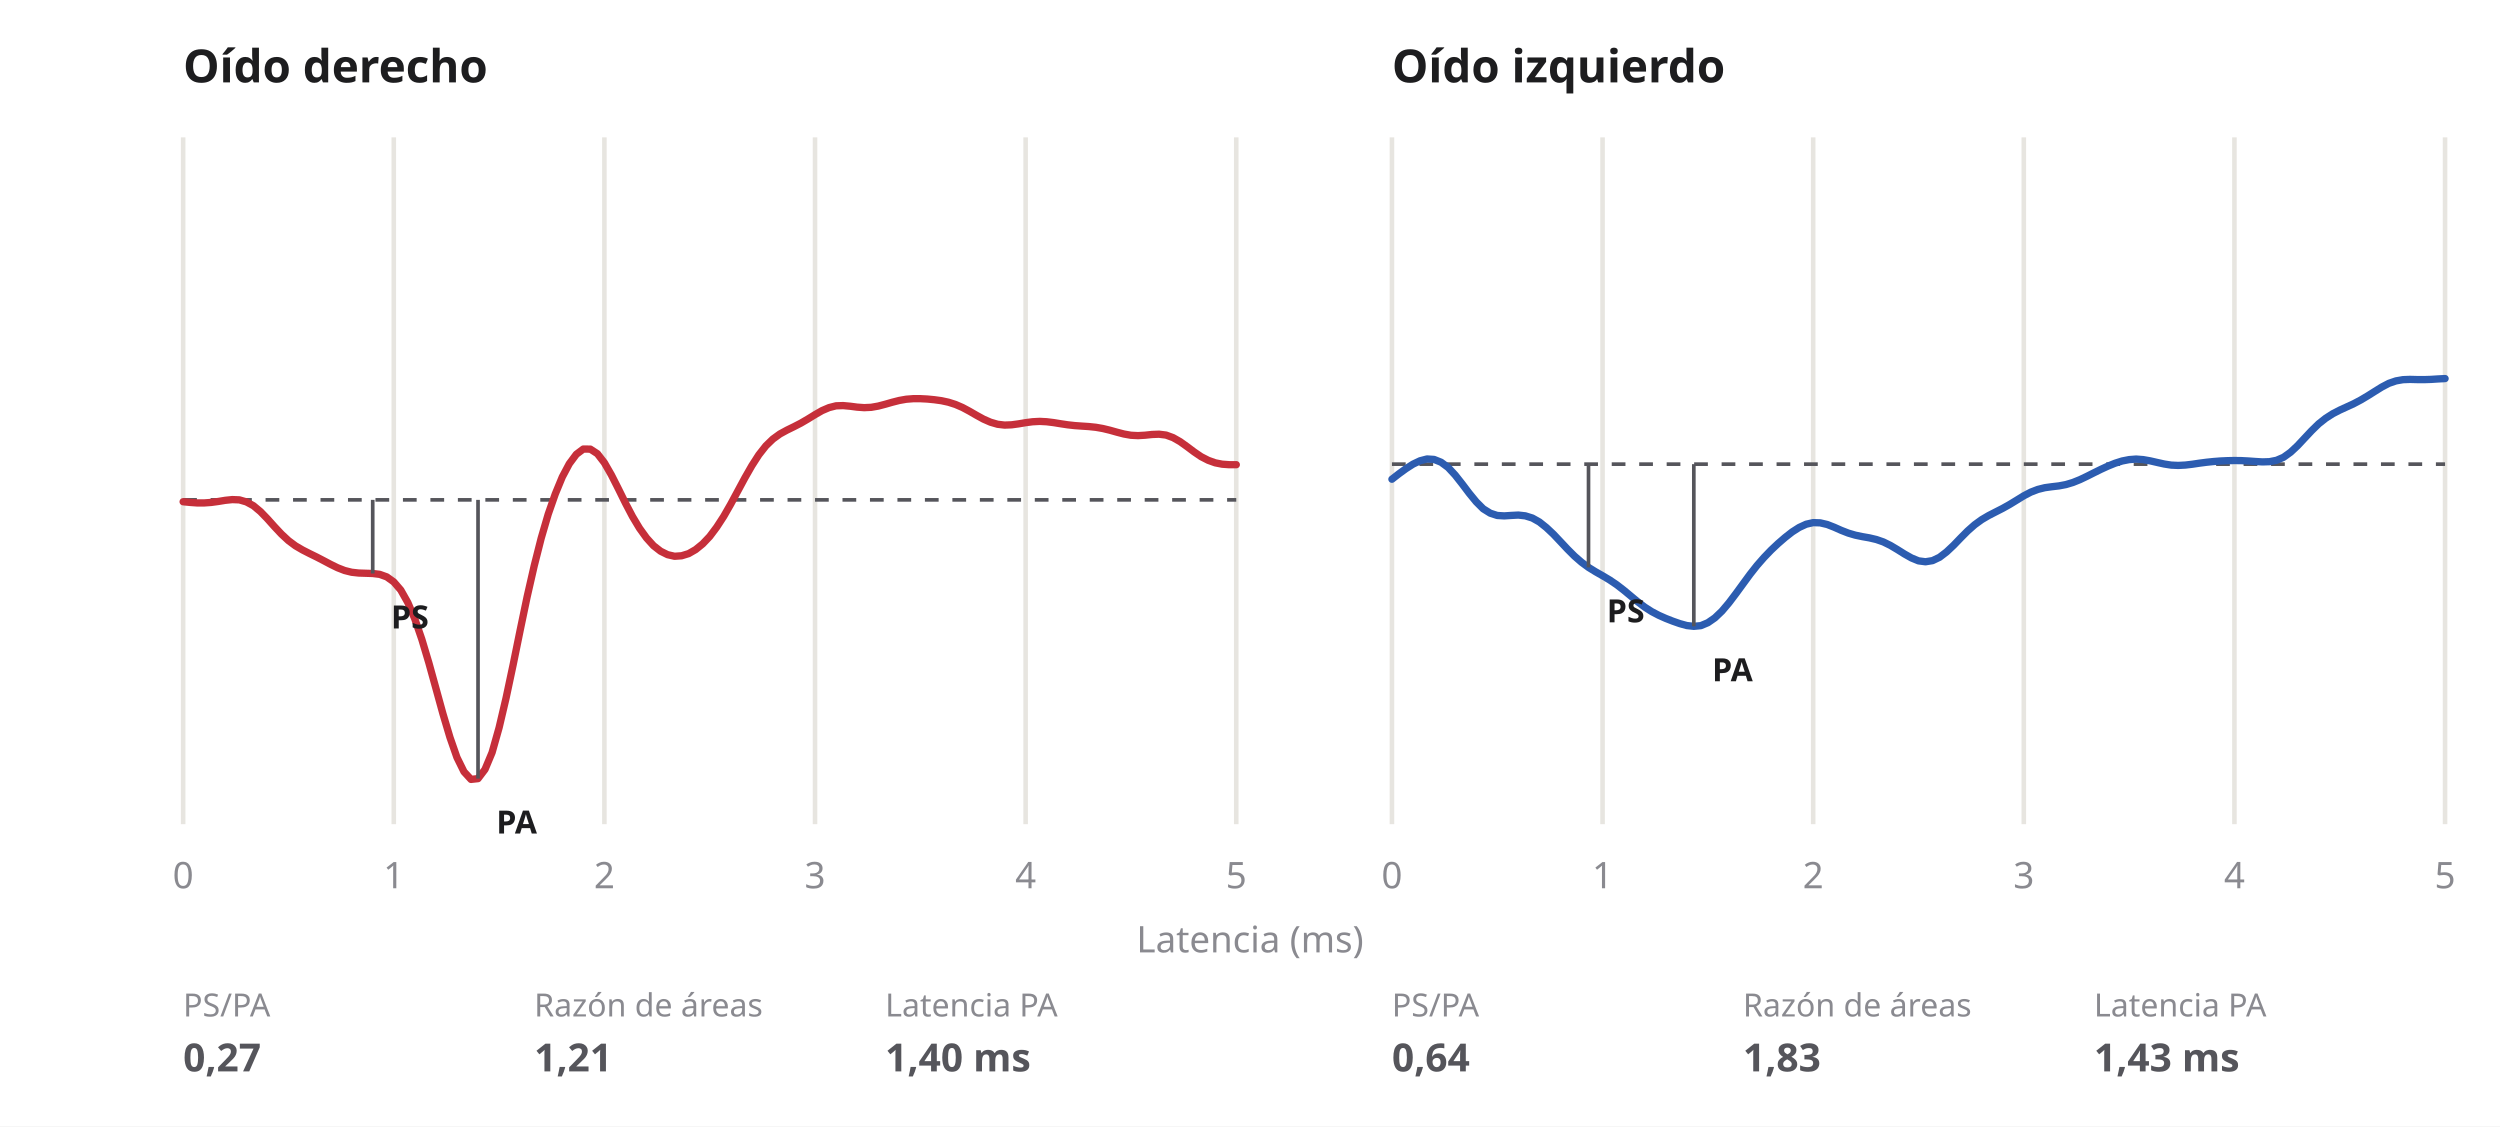
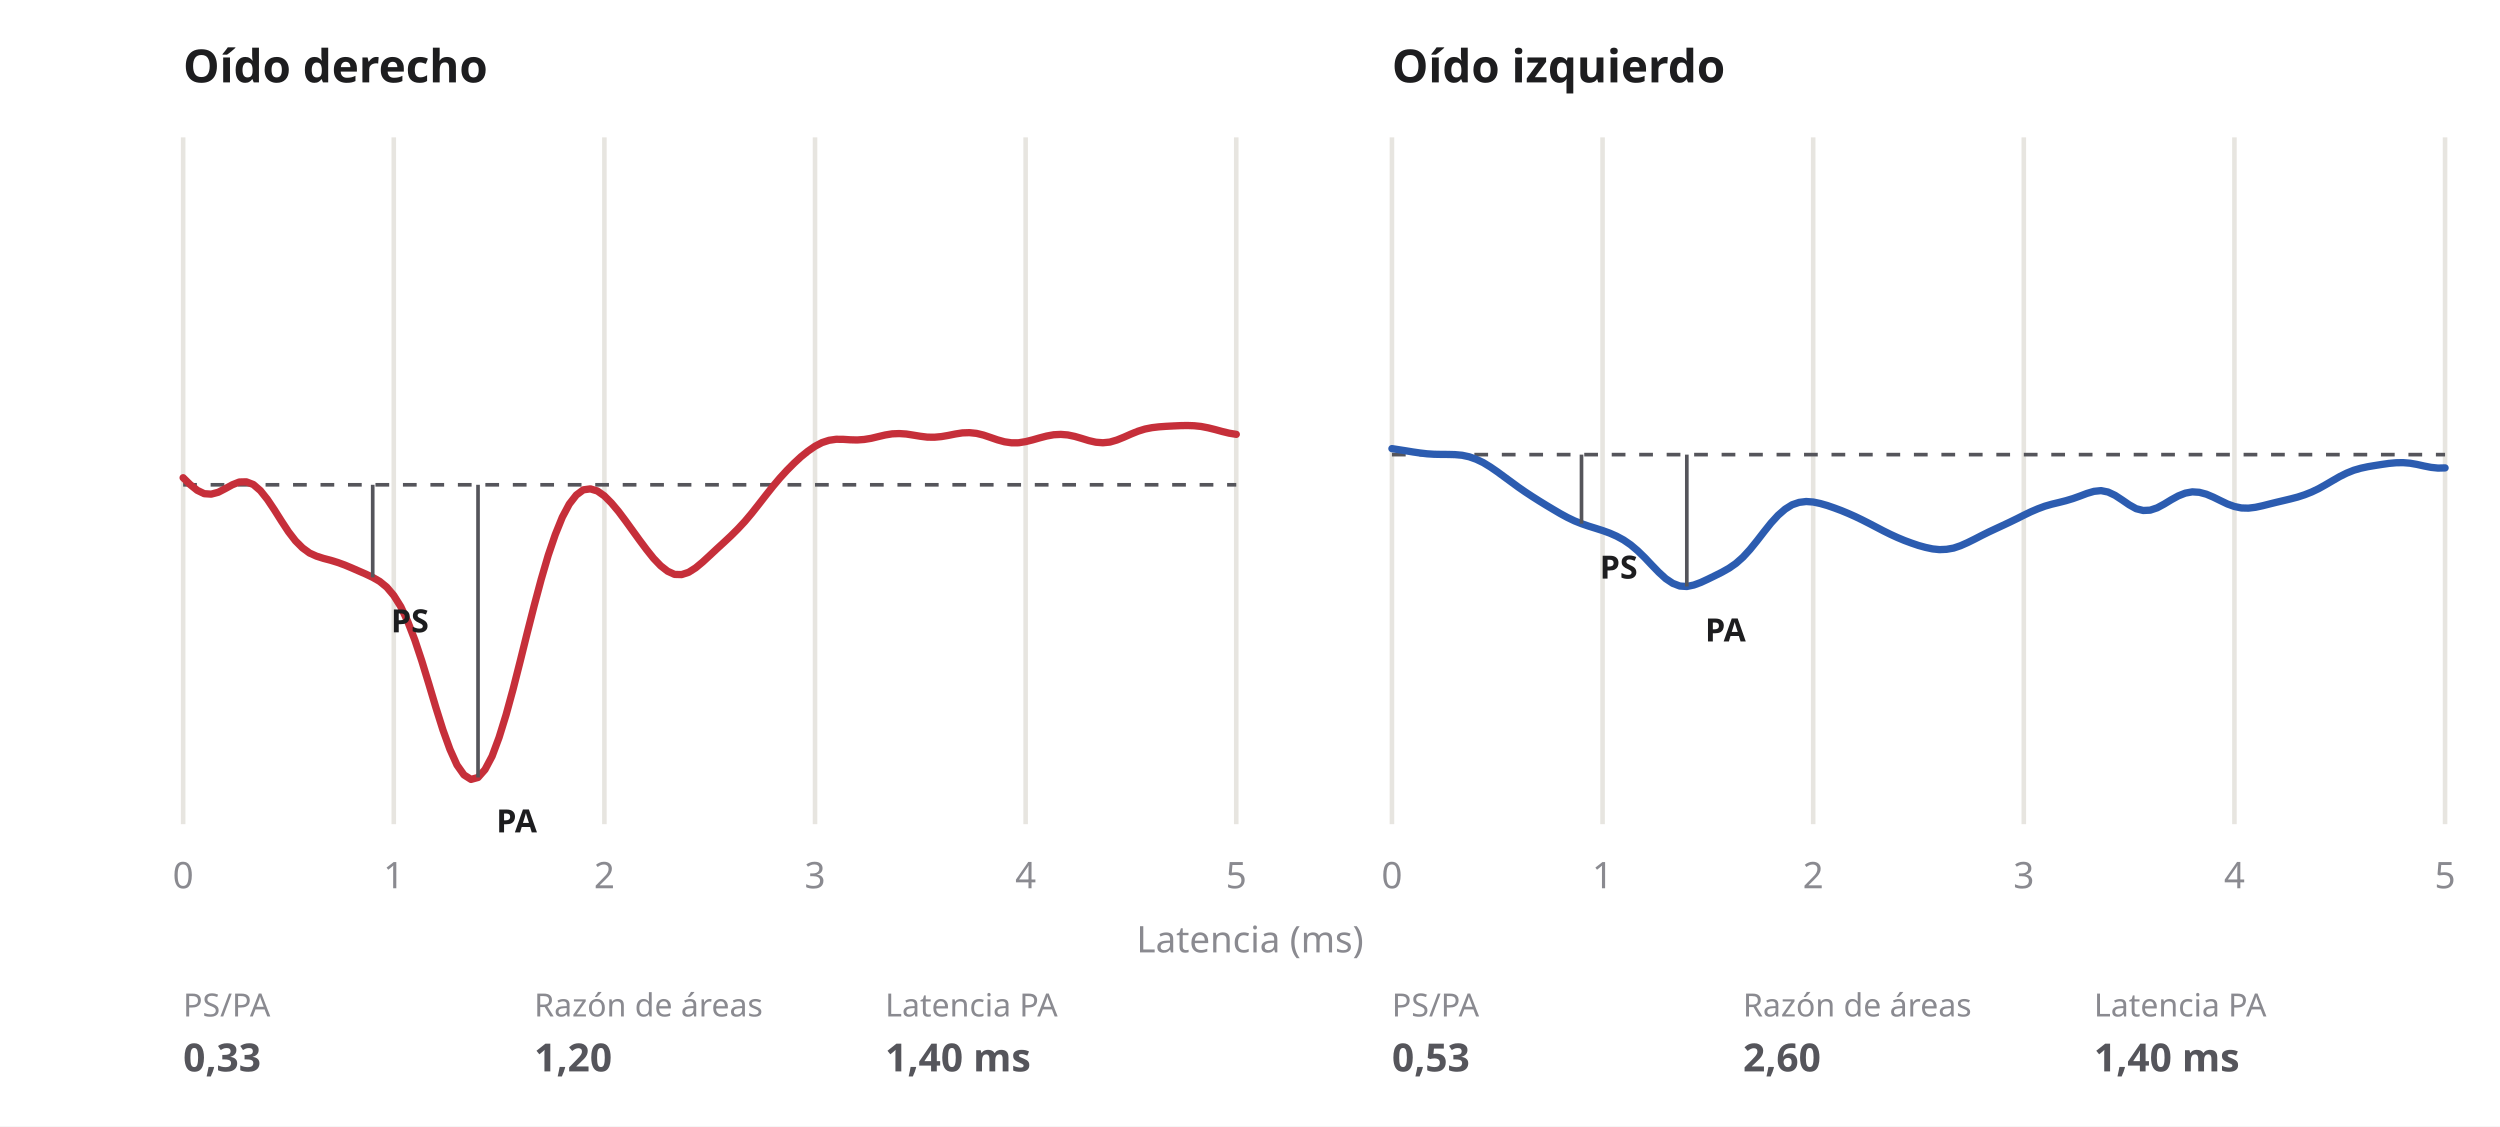
<svg xmlns="http://www.w3.org/2000/svg" viewBox="0 0 546 246" width="546" height="246" font-family="'Plus Jakarta Sans', sans-serif">
  <rect width="100%" height="100%" fill="#ffffff" />
  <line x1="40" y1="30" x2="40" y2="180" stroke="#e7e5e0" stroke-width="1" />
  <text x="40" y="194" font-size="8" fill="#8a8a90" text-anchor="middle" font-weight="400">0</text>
  <line x1="86" y1="30" x2="86" y2="180" stroke="#e7e5e0" stroke-width="1" />
  <text x="86" y="194" font-size="8" fill="#8a8a90" text-anchor="middle" font-weight="400">1</text>
  <line x1="132" y1="30" x2="132" y2="180" stroke="#e7e5e0" stroke-width="1" />
  <text x="132" y="194" font-size="8" fill="#8a8a90" text-anchor="middle" font-weight="400">2</text>
  <line x1="178" y1="30" x2="178" y2="180" stroke="#e7e5e0" stroke-width="1" />
  <text x="178" y="194" font-size="8" fill="#8a8a90" text-anchor="middle" font-weight="400">3</text>
  <line x1="224" y1="30" x2="224" y2="180" stroke="#e7e5e0" stroke-width="1" />
  <text x="224" y="194" font-size="8" fill="#8a8a90" text-anchor="middle" font-weight="400">4</text>
  <line x1="270" y1="30" x2="270" y2="180" stroke="#e7e5e0" stroke-width="1" />
  <text x="270" y="194" font-size="8" fill="#8a8a90" text-anchor="middle" font-weight="400">5</text>
  <text x="40" y="18" font-size="10" fill="#1d1d1f" text-anchor="start" font-weight="600">Oído derecho</text>
-   <line x1="40" y1="109.17" x2="270" y2="109.17" stroke="#55555b" stroke-width="0.8" stroke-dasharray="3 3" />
-   <path d="M40,109.58 L41.53,109.73 L43.07,109.84 L44.6,109.84 L46.13,109.73 L47.67,109.52 L49.2,109.27 L50.73,109.11 L52.27,109.17 L53.8,109.61 L55.33,110.44 L56.87,111.72 L58.4,113.3 L59.93,115.01 L61.47,116.65 L63,118.07 L64.53,119.21 L66.07,120.11 L67.6,120.89 L69.13,121.64 L70.67,122.44 L72.2,123.25 L73.73,124 L75.27,124.6 L76.8,124.98 L78.33,125.15 L79.87,125.2 L81.4,125.25 L82.93,125.44 L84.47,125.99 L86,127.09 L87.53,128.87 L89.07,131.6 L90.6,135.19 L92.13,139.64 L93.67,144.79 L95.2,150.32 L96.73,155.87 L98.27,161.04 L99.8,165.43 L101.33,168.54 L102.87,170.22 L104.4,170.05 L105.93,168.03 L107.47,164.35 L109,158.93 L110.53,152.42 L112.07,145.17 L113.6,137.65 L115.13,130.31 L116.67,123.57 L118.2,117.53 L119.73,112.29 L121.27,107.89 L122.8,104.18 L124.33,101.29 L125.87,99.22 L127.4,98.07 L128.93,98.09 L130.47,99.09 L132,101.07 L133.53,103.74 L135.07,106.78 L136.6,109.88 L138.13,112.8 L139.67,115.37 L141.2,117.49 L142.73,119.18 L144.27,120.38 L145.8,121.14 L147.33,121.49 L148.87,121.38 L150.4,120.91 L151.93,120.03 L153.47,118.78 L155,117.17 L156.53,115.13 L158.07,112.76 L159.6,110.09 L161.13,107.25 L162.67,104.39 L164.2,101.71 L165.73,99.33 L167.27,97.37 L168.8,95.89 L170.33,94.78 L171.87,93.94 L173.4,93.19 L174.93,92.4 L176.47,91.5 L178,90.56 L179.53,89.68 L181.07,89.02 L182.6,88.63 L184.13,88.58 L185.67,88.72 L187.2,88.92 L188.73,89.03 L190.27,88.96 L191.8,88.69 L193.33,88.29 L194.87,87.85 L196.4,87.46 L197.93,87.19 L199.47,87.07 L201,87.07 L202.53,87.15 L204.07,87.3 L205.6,87.51 L207.13,87.84 L208.67,88.33 L210.2,88.99 L211.73,89.81 L213.27,90.7 L214.8,91.54 L216.33,92.21 L217.87,92.66 L219.4,92.84 L220.93,92.78 L222.47,92.57 L224,92.31 L225.53,92.11 L227.07,92.03 L228.6,92.11 L230.13,92.3 L231.67,92.55 L233.2,92.78 L234.73,92.95 L236.27,93.06 L237.8,93.16 L239.33,93.32 L240.87,93.59 L242.4,93.96 L243.93,94.39 L245.47,94.79 L247,95.06 L248.53,95.14 L250.07,95.05 L251.6,94.89 L253.13,94.83 L254.67,95.02 L256.2,95.58 L257.73,96.45 L259.27,97.55 L260.8,98.7 L262.33,99.74 L263.87,100.53 L265.4,101.08 L266.93,101.38 L268.47,101.49 L270,101.49" fill="none" stroke="#c62f3a" stroke-width="1.6" stroke-opacity="1.0" stroke-linejoin="round" stroke-linecap="round" />
-   <line x1="81.4" y1="109.17" x2="81.4" y2="125.25" stroke="#55555b" stroke-width="0.8" />
-   <text x="85.4" y="137.25" font-size="7" fill="#1d1d1f" text-anchor="start" font-weight="600">PS</text>
-   <line x1="104.4" y1="109.17" x2="104.4" y2="170.05" stroke="#55555b" stroke-width="0.8" />
-   <text x="108.4" y="182.05" font-size="7" fill="#1d1d1f" text-anchor="start" font-weight="600">PA</text>
+   <line x1="40" y1="105.88" x2="270" y2="105.88" stroke="#55555b" stroke-width="0.8" stroke-dasharray="3 3" />
+   <path d="M40,104.34 L41.53,105.84 L43.07,107.08 L44.6,107.82 L46.13,107.92 L47.67,107.51 L49.2,106.72 L50.73,105.88 L52.27,105.27 L53.8,105.23 L55.33,105.82 L56.87,107.15 L58.4,109.07 L59.93,111.36 L61.47,113.8 L63,116.13 L64.53,118.12 L66.07,119.66 L67.6,120.78 L69.13,121.47 L70.67,121.96 L72.2,122.36 L73.73,122.83 L75.27,123.39 L76.8,124.03 L78.33,124.7 L79.87,125.37 L81.4,126.1 L82.93,126.98 L84.47,128.24 L86,130.05 L87.53,132.49 L89.07,135.79 L90.6,139.78 L92.13,144.38 L93.67,149.41 L95.2,154.54 L96.73,159.4 L98.27,163.67 L99.8,167.07 L101.33,169.24 L102.87,170.22 L104.4,169.8 L105.93,168.07 L107.47,165.17 L109,161.05 L110.53,156.1 L112.07,150.47 L113.6,144.44 L115.13,138.28 L116.67,132.24 L118.2,126.52 L119.73,121.28 L121.27,116.76 L122.8,112.97 L124.33,110.09 L125.87,108.11 L127.4,106.98 L128.93,106.77 L130.47,107.23 L132,108.31 L133.53,109.85 L135.07,111.68 L136.6,113.72 L138.13,115.84 L139.67,117.97 L141.2,120.02 L142.73,121.94 L144.27,123.55 L145.8,124.75 L147.33,125.45 L148.87,125.49 L150.4,124.99 L151.93,124.02 L153.47,122.74 L155,121.33 L156.53,119.9 L158.07,118.49 L159.6,117.06 L161.13,115.54 L162.67,113.89 L164.2,112.07 L165.73,110.13 L167.27,108.15 L168.8,106.22 L170.33,104.4 L171.87,102.72 L173.4,101.18 L174.93,99.76 L176.47,98.52 L178,97.46 L179.53,96.66 L181.07,96.16 L182.6,95.94 L184.13,95.95 L185.67,96.05 L187.2,96.09 L188.73,95.98 L190.27,95.73 L191.8,95.36 L193.33,95 L194.87,94.75 L196.4,94.69 L197.93,94.79 L199.47,95.03 L201,95.28 L202.53,95.47 L204.07,95.49 L205.6,95.35 L207.13,95.09 L208.67,94.78 L210.2,94.54 L211.73,94.49 L213.27,94.65 L214.8,95.02 L216.33,95.54 L217.87,96.07 L219.4,96.49 L220.93,96.71 L222.47,96.7 L224,96.45 L225.53,96.07 L227.07,95.63 L228.6,95.23 L230.13,94.95 L231.67,94.87 L233.2,94.99 L234.73,95.31 L236.27,95.76 L237.8,96.23 L239.33,96.58 L240.87,96.7 L242.4,96.55 L243.93,96.1 L245.47,95.48 L247,94.8 L248.53,94.18 L250.07,93.7 L251.6,93.4 L253.13,93.22 L254.67,93.11 L256.2,93.03 L257.73,92.96 L259.27,92.93 L260.8,92.98 L262.33,93.14 L263.87,93.44 L265.4,93.82 L266.93,94.24 L268.47,94.61 L270,94.86" fill="none" stroke="#c62f3a" stroke-width="1.6" stroke-opacity="1.0" stroke-linejoin="round" stroke-linecap="round" />
+   <line x1="81.4" y1="105.88" x2="81.4" y2="126.1" stroke="#55555b" stroke-width="0.8" />
+   <text x="85.4" y="138.1" font-size="7" fill="#1d1d1f" text-anchor="start" font-weight="600">PS</text>
+   <line x1="104.4" y1="105.88" x2="104.4" y2="169.8" stroke="#55555b" stroke-width="0.8" />
+   <text x="108.4" y="181.8" font-size="7" fill="#1d1d1f" text-anchor="start" font-weight="600">PA</text>
  <text x="40" y="222" font-size="7" fill="#8a8a90" text-anchor="start" font-weight="400">PS/PA</text>
-   <text x="40" y="234" font-size="8.5" fill="#55555b" text-anchor="start" font-weight="600">0,27</text>
+   <text x="40" y="234" font-size="8.5" fill="#55555b" text-anchor="start" font-weight="600">0,33</text>
  <text x="116.67" y="222" font-size="7" fill="#8a8a90" text-anchor="start" font-weight="400">Razón de áreas</text>
-   <text x="116.67" y="234" font-size="8.5" fill="#55555b" text-anchor="start" font-weight="600">1,21</text>
+   <text x="116.67" y="234" font-size="8.5" fill="#55555b" text-anchor="start" font-weight="600">1,20</text>
  <text x="193.33" y="222" font-size="7" fill="#8a8a90" text-anchor="start" font-weight="400">Latencia PA</text>
  <text x="193.33" y="234" font-size="8.5" fill="#55555b" text-anchor="start" font-weight="600">1,40 ms</text>
  <line x1="304" y1="30" x2="304" y2="180" stroke="#e7e5e0" stroke-width="1" />
  <text x="304" y="194" font-size="8" fill="#8a8a90" text-anchor="middle" font-weight="400">0</text>
  <line x1="350" y1="30" x2="350" y2="180" stroke="#e7e5e0" stroke-width="1" />
  <text x="350" y="194" font-size="8" fill="#8a8a90" text-anchor="middle" font-weight="400">1</text>
  <line x1="396" y1="30" x2="396" y2="180" stroke="#e7e5e0" stroke-width="1" />
  <text x="396" y="194" font-size="8" fill="#8a8a90" text-anchor="middle" font-weight="400">2</text>
  <line x1="442" y1="30" x2="442" y2="180" stroke="#e7e5e0" stroke-width="1" />
  <text x="442" y="194" font-size="8" fill="#8a8a90" text-anchor="middle" font-weight="400">3</text>
  <line x1="488" y1="30" x2="488" y2="180" stroke="#e7e5e0" stroke-width="1" />
  <text x="488" y="194" font-size="8" fill="#8a8a90" text-anchor="middle" font-weight="400">4</text>
  <line x1="534" y1="30" x2="534" y2="180" stroke="#e7e5e0" stroke-width="1" />
  <text x="534" y="194" font-size="8" fill="#8a8a90" text-anchor="middle" font-weight="400">5</text>
  <text x="304" y="18" font-size="10" fill="#1d1d1f" text-anchor="start" font-weight="600">Oído izquierdo</text>
-   <line x1="304" y1="101.37" x2="534" y2="101.37" stroke="#55555b" stroke-width="0.8" stroke-dasharray="3 3" />
-   <path d="M304,104.66 L305.53,103.47 L307.07,102.35 L308.6,101.37 L310.13,100.64 L311.67,100.24 L313.2,100.34 L314.73,100.95 L316.27,102.09 L317.8,103.74 L319.33,105.68 L320.87,107.72 L322.4,109.59 L323.93,111.12 L325.47,112.08 L327,112.58 L328.53,112.67 L330.07,112.57 L331.6,112.49 L333.13,112.66 L334.67,113.14 L336.2,114 L337.73,115.22 L339.27,116.67 L340.8,118.29 L342.33,119.92 L343.87,121.46 L345.4,122.79 L346.93,123.92 L348.47,124.87 L350,125.74 L351.53,126.65 L353.07,127.69 L354.6,128.87 L356.13,130.14 L357.67,131.42 L359.2,132.59 L360.73,133.57 L362.27,134.38 L363.8,135.06 L365.33,135.66 L366.87,136.2 L368.4,136.62 L369.93,136.79 L371.47,136.64 L373,136 L374.53,134.94 L376.07,133.47 L377.6,131.66 L379.13,129.64 L380.67,127.53 L382.2,125.44 L383.73,123.5 L385.27,121.74 L386.8,120.15 L388.33,118.71 L389.87,117.38 L391.4,116.18 L392.93,115.2 L394.47,114.49 L396,114.14 L397.53,114.19 L399.07,114.55 L400.6,115.15 L402.13,115.83 L403.67,116.43 L405.2,116.88 L406.73,117.2 L408.27,117.47 L409.8,117.83 L411.33,118.36 L412.87,119.12 L414.4,120.03 L415.93,120.99 L417.47,121.86 L419,122.49 L420.53,122.69 L422.07,122.44 L423.6,121.71 L425.13,120.54 L426.67,119.09 L428.2,117.5 L429.73,115.96 L431.27,114.6 L432.8,113.49 L434.33,112.59 L435.87,111.8 L437.4,111.02 L438.93,110.16 L440.47,109.22 L442,108.28 L443.53,107.48 L445.07,106.89 L446.6,106.51 L448.13,106.3 L449.67,106.12 L451.2,105.83 L452.73,105.37 L454.27,104.75 L455.8,104.02 L457.33,103.25 L458.87,102.49 L460.4,101.79 L461.93,101.17 L463.47,100.68 L465,100.38 L466.53,100.26 L468.07,100.38 L469.6,100.65 L471.13,101 L472.67,101.34 L474.2,101.58 L475.73,101.65 L477.27,101.57 L478.8,101.39 L480.33,101.16 L481.87,100.96 L483.4,100.8 L484.93,100.68 L486.47,100.61 L488,100.58 L489.53,100.6 L491.07,100.68 L492.6,100.79 L494.13,100.88 L495.67,100.83 L497.2,100.53 L498.73,99.87 L500.27,98.76 L501.8,97.33 L503.33,95.69 L504.87,94.05 L506.4,92.56 L507.93,91.35 L509.47,90.36 L511,89.57 L512.53,88.87 L514.07,88.16 L515.6,87.35 L517.13,86.44 L518.67,85.47 L520.2,84.52 L521.73,83.72 L523.27,83.19 L524.8,82.92 L526.33,82.86 L527.87,82.9 L529.4,82.91 L530.93,82.86 L532.47,82.76 L534,82.68" fill="none" stroke="#2c5cb0" stroke-width="1.6" stroke-opacity="1.0" stroke-linejoin="round" stroke-linecap="round" />
-   <line x1="346.93" y1="101.37" x2="346.93" y2="123.92" stroke="#55555b" stroke-width="0.8" />
-   <text x="350.93" y="135.92" font-size="7" fill="#1d1d1f" text-anchor="start" font-weight="600">PS</text>
-   <line x1="369.93" y1="101.37" x2="369.93" y2="136.79" stroke="#55555b" stroke-width="0.8" />
-   <text x="373.93" y="148.79" font-size="7" fill="#1d1d1f" text-anchor="start" font-weight="600">PA</text>
+   <line x1="304" y1="99.29" x2="534" y2="99.29" stroke="#55555b" stroke-width="0.8" stroke-dasharray="3 3" />
+   <path d="M304,97.98 L305.53,98.22 L307.07,98.46 L308.6,98.71 L310.13,98.93 L311.67,99.11 L313.2,99.21 L314.73,99.24 L316.27,99.25 L317.8,99.29 L319.33,99.43 L320.87,99.76 L322.4,100.3 L323.93,101.03 L325.47,101.97 L327,103.02 L328.53,104.14 L330.07,105.27 L331.6,106.39 L333.13,107.45 L334.67,108.46 L336.2,109.43 L337.73,110.37 L339.27,111.29 L340.8,112.19 L342.33,113.02 L343.87,113.76 L345.4,114.37 L346.93,114.9 L348.47,115.38 L350,115.87 L351.53,116.42 L353.07,117.1 L354.6,117.93 L356.13,118.98 L357.67,120.28 L359.2,121.77 L360.73,123.39 L362.27,124.98 L363.8,126.38 L365.33,127.4 L366.87,127.99 L368.4,128.09 L369.93,127.77 L371.47,127.2 L373,126.49 L374.53,125.74 L376.07,124.97 L377.6,124.11 L379.13,123.05 L380.67,121.68 L382.2,120.01 L383.73,118.12 L385.27,116.13 L386.8,114.21 L388.33,112.54 L389.87,111.2 L391.4,110.24 L392.93,109.72 L394.47,109.53 L396,109.64 L397.53,109.96 L399.07,110.4 L400.6,110.93 L402.13,111.5 L403.67,112.14 L405.2,112.82 L406.73,113.56 L408.27,114.34 L409.8,115.14 L411.33,115.94 L412.87,116.7 L414.4,117.4 L415.93,118.04 L417.47,118.61 L419,119.13 L420.53,119.55 L422.07,119.88 L423.6,120.04 L425.13,119.97 L426.67,119.7 L428.2,119.18 L429.73,118.5 L431.27,117.74 L432.8,116.95 L434.33,116.19 L435.87,115.47 L437.4,114.76 L438.93,114.04 L440.47,113.29 L442,112.52 L443.53,111.78 L445.07,111.12 L446.6,110.55 L448.13,110.11 L449.67,109.74 L451.2,109.35 L452.73,108.89 L454.27,108.34 L455.8,107.76 L457.33,107.31 L458.87,107.15 L460.4,107.46 L461.93,108.18 L463.47,109.19 L465,110.24 L466.53,111.1 L468.07,111.49 L469.6,111.42 L471.13,110.91 L472.67,110.08 L474.2,109.15 L475.73,108.31 L477.27,107.7 L478.8,107.42 L480.33,107.52 L481.87,107.93 L483.4,108.58 L484.93,109.33 L486.47,110.07 L488,110.62 L489.53,110.94 L491.07,110.98 L492.6,110.79 L494.13,110.46 L495.67,110.07 L497.2,109.69 L498.73,109.33 L500.27,108.96 L501.8,108.56 L503.33,108.06 L504.87,107.45 L506.4,106.72 L507.93,105.86 L509.47,104.96 L511,104.08 L512.53,103.32 L514.07,102.7 L515.6,102.26 L517.13,101.93 L518.67,101.67 L520.2,101.43 L521.73,101.21 L523.27,101.07 L524.8,101.04 L526.33,101.16 L527.87,101.43 L529.4,101.77 L530.93,102.07 L532.47,102.23 L534,102.19" fill="none" stroke="#2c5cb0" stroke-width="1.6" stroke-opacity="1.0" stroke-linejoin="round" stroke-linecap="round" />
+   <line x1="345.4" y1="99.29" x2="345.4" y2="114.37" stroke="#55555b" stroke-width="0.8" />
+   <text x="349.4" y="126.37" font-size="7" fill="#1d1d1f" text-anchor="start" font-weight="600">PS</text>
+   <line x1="368.4" y1="99.29" x2="368.4" y2="128.09" stroke="#55555b" stroke-width="0.8" />
+   <text x="372.4" y="140.09" font-size="7" fill="#1d1d1f" text-anchor="start" font-weight="600">PA</text>
  <text x="304" y="222" font-size="7" fill="#8a8a90" text-anchor="start" font-weight="400">PS/PA</text>
-   <text x="304" y="234" font-size="8.5" fill="#55555b" text-anchor="start" font-weight="600">0,64</text>
+   <text x="304" y="234" font-size="8.5" fill="#55555b" text-anchor="start" font-weight="600">0,53</text>
  <text x="380.67" y="222" font-size="7" fill="#8a8a90" text-anchor="start" font-weight="400">Razón de áreas</text>
-   <text x="380.67" y="234" font-size="8.5" fill="#55555b" text-anchor="start" font-weight="600">1,83</text>
+   <text x="380.67" y="234" font-size="8.5" fill="#55555b" text-anchor="start" font-weight="600">2,60</text>
  <text x="457.33" y="222" font-size="7" fill="#8a8a90" text-anchor="start" font-weight="400">Latencia PA</text>
-   <text x="457.33" y="234" font-size="8.5" fill="#55555b" text-anchor="start" font-weight="600">1,43 ms</text>
+   <text x="457.33" y="234" font-size="8.5" fill="#55555b" text-anchor="start" font-weight="600">1,40 ms</text>
  <text x="273" y="208" font-size="8" fill="#8a8a90" text-anchor="middle" font-weight="400">Latencia (ms)</text>
</svg>
